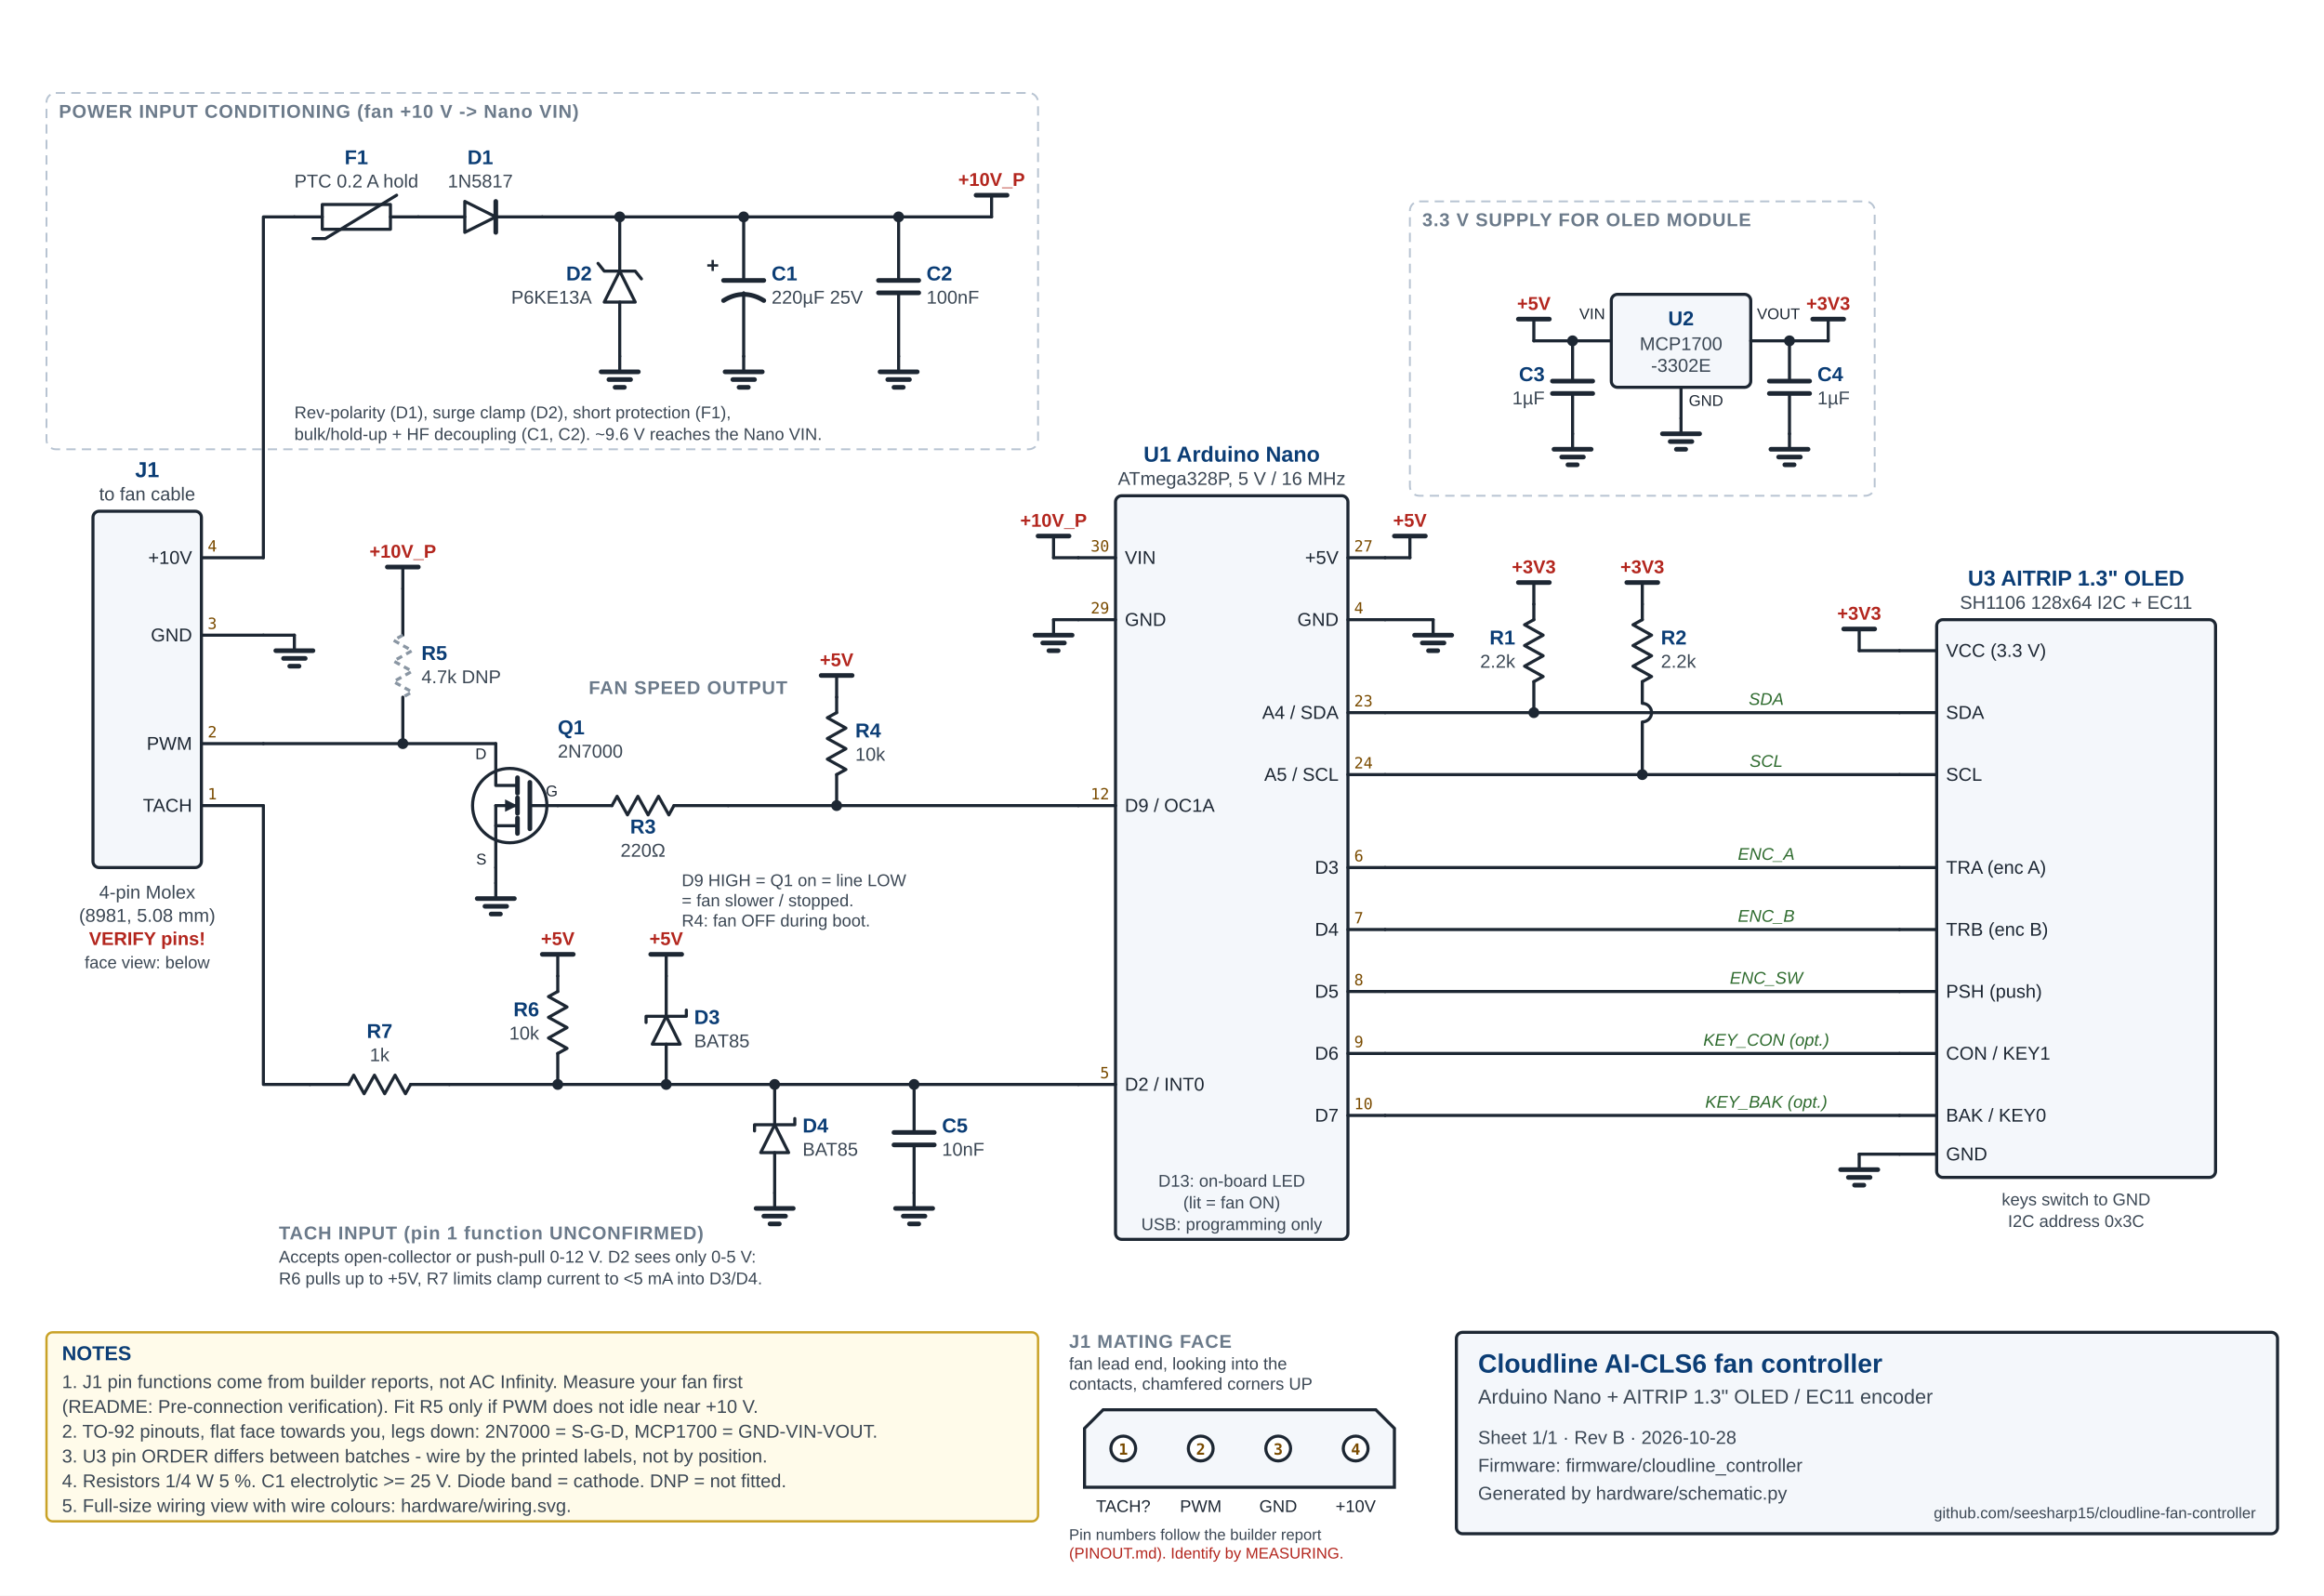
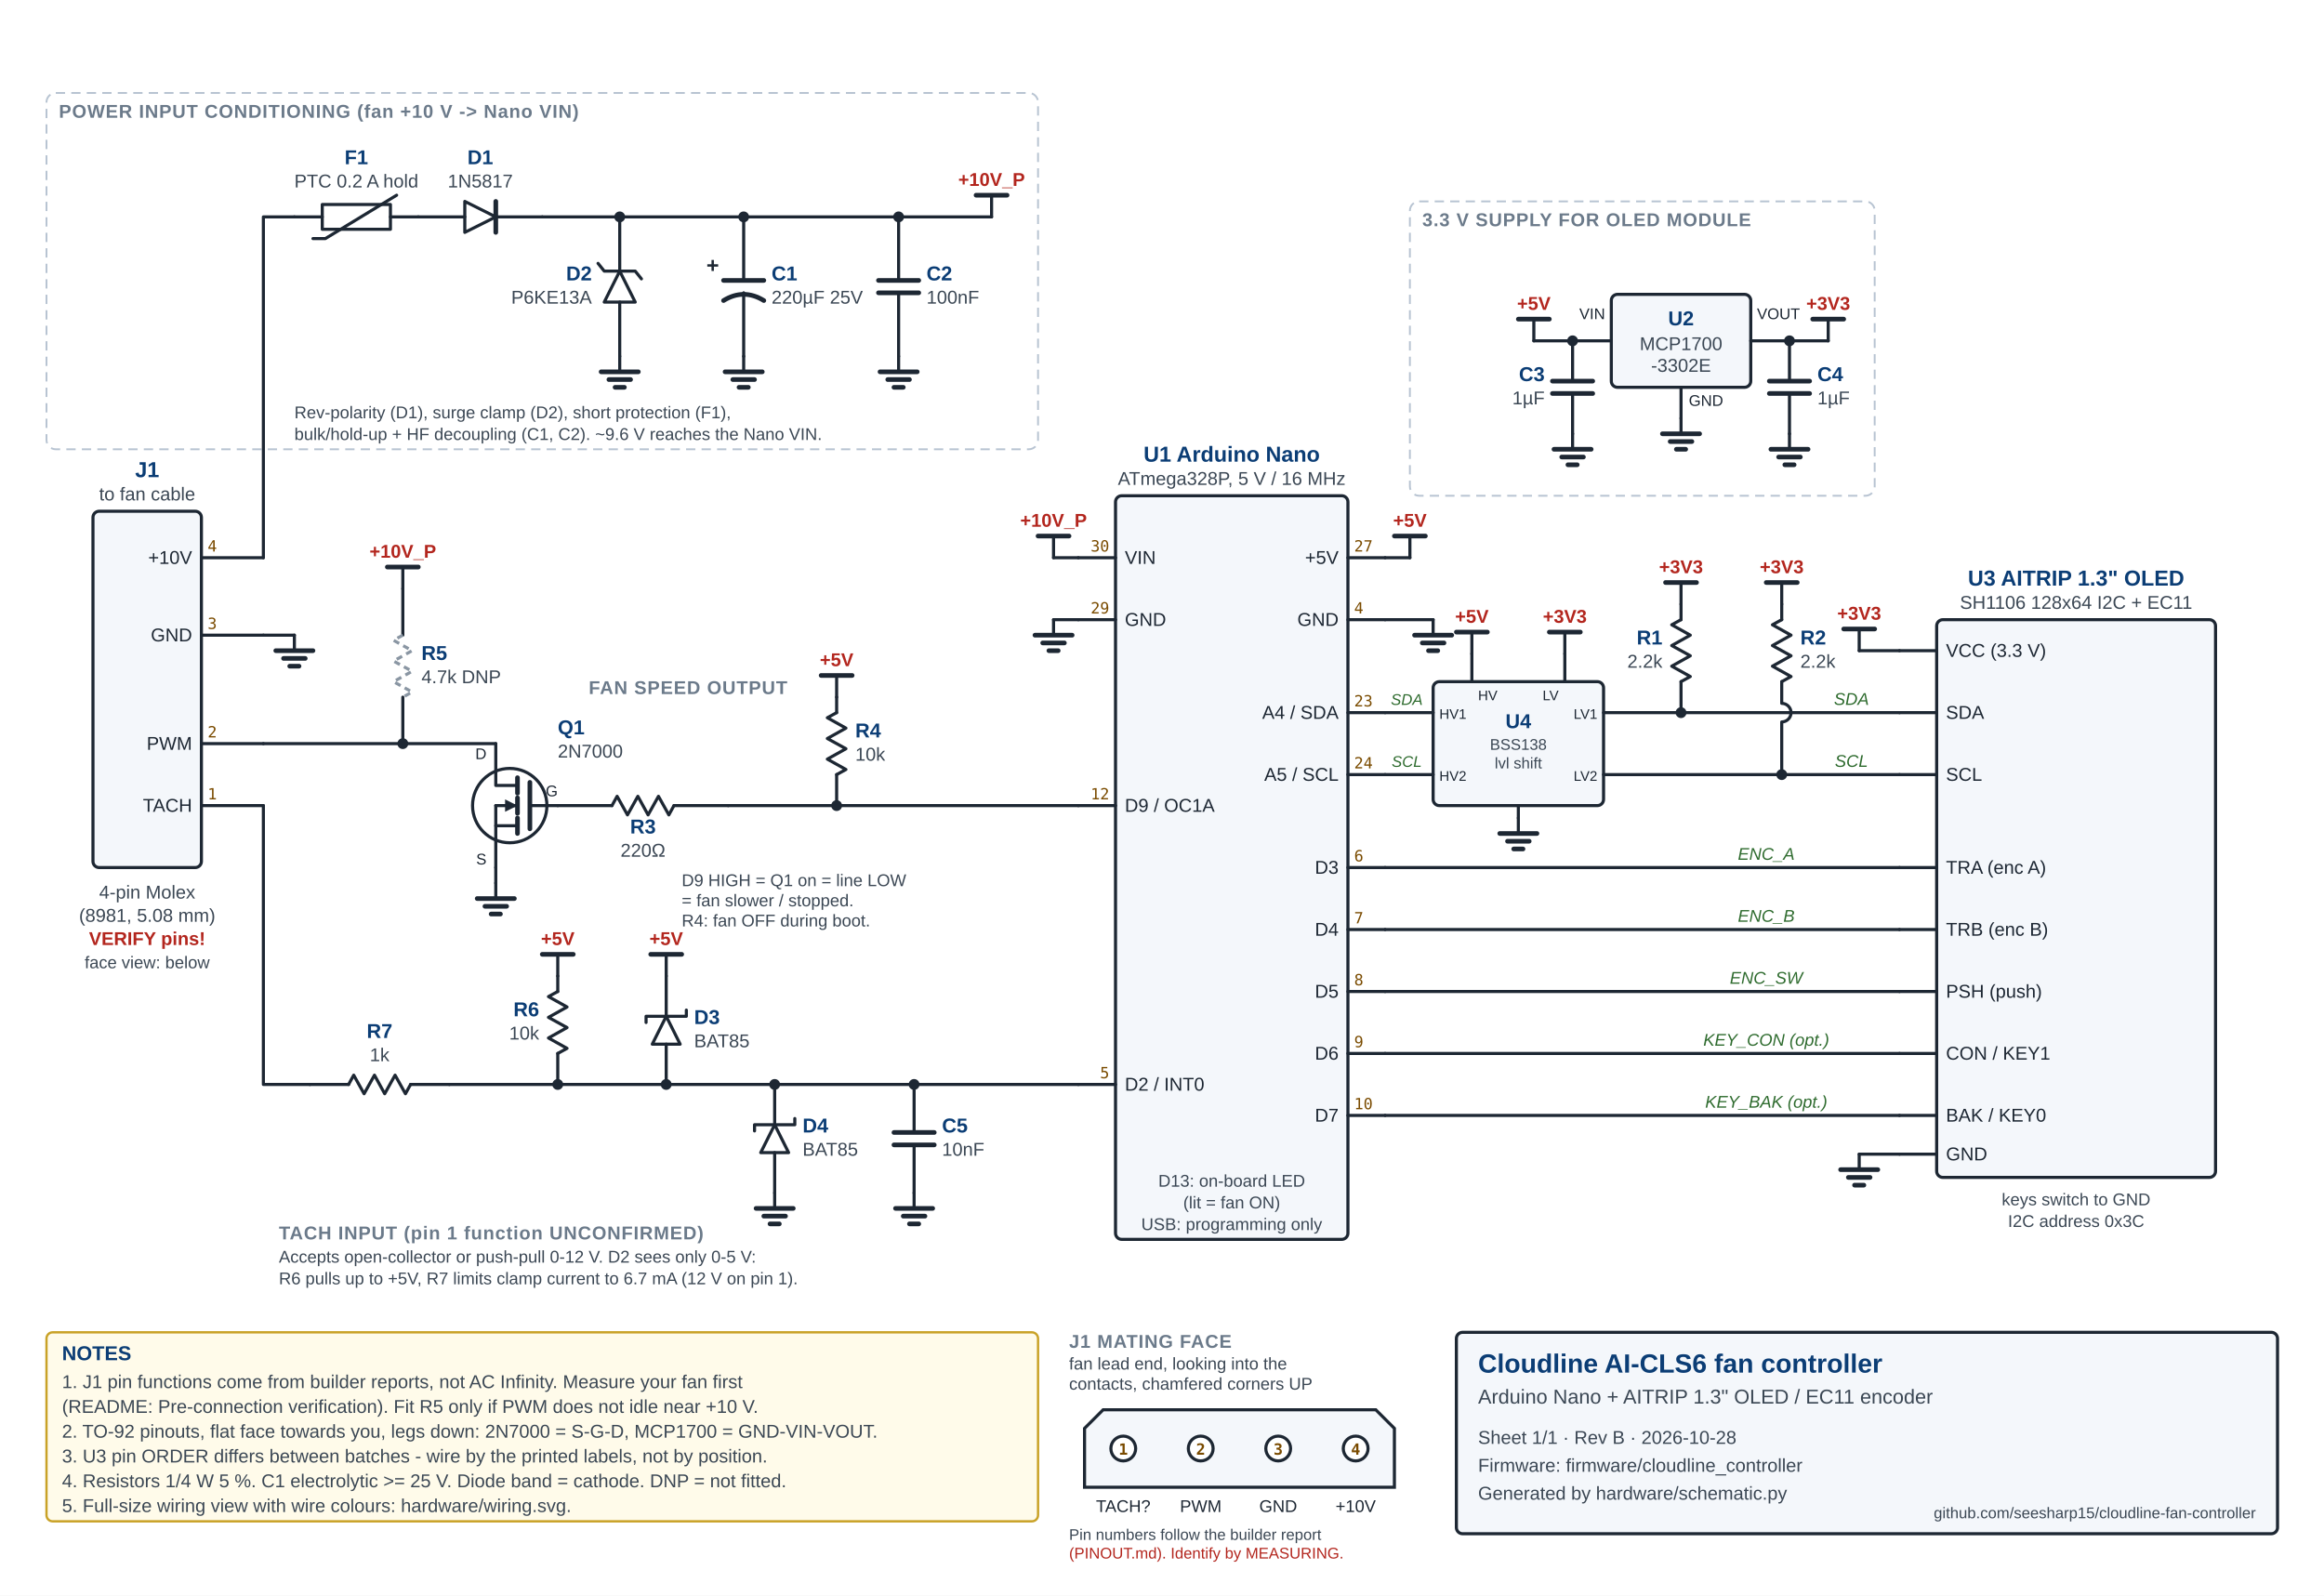
<svg xmlns="http://www.w3.org/2000/svg" width="1500" height="1030" viewBox="0 0 1500 1030">
  <style>
  .bg { fill: #ffffff; }
  .w { stroke: #1d2733; stroke-width: 2; stroke-linecap: round; stroke-linejoin: round; }
  .p { stroke: #1d2733; stroke-width: 3; stroke-linecap: round; }
  .dnp { stroke: #8a96a3; stroke-width: 2; stroke-dasharray: 4 3; }
  .fill { fill: #1d2733; }
  .dot { fill: #1d2733; }
  .blk { fill: #f4f7fb; stroke: #1d2733; stroke-width: 2; }
  .note { fill: #fffbea; stroke: #c9a227; stroke-width: 1.5; }
  .sec { fill: none; stroke: #b8c4d2; stroke-width: 1.2; stroke-dasharray: 6 4; }
  text { font-family: "Helvetica Neue", Arial, sans-serif; }
  .t, .pin { fill: #1d2733; }
  .ref { fill: #0b3d75; }
  .val { fill: #3b4754; }
  .num { fill: #7a4b00; font-family: Menlo, Consolas, monospace; }
  .rail { fill: #b3261e; }
  .net { fill: #2e6b2e; font-style: italic; }
  .warn { fill: #b3261e; }
  .sec-t { fill: #6b7a8a; letter-spacing: 0.5px; }
</style>
  <rect class="bg" width="1500" height="1030" />
  <rect x="30" y="60" width="640" height="230" rx="6" class="sec" />
  <text x="38" y="76" font-size="12" text-anchor="start" font-weight="bold" class="sec-t">POWER INPUT CONDITIONING  (fan +10 V -&gt; Nano VIN)</text>
  <rect x="910" y="130" width="300" height="190" rx="6" class="sec" />
  <text x="918" y="146" font-size="12" text-anchor="start" font-weight="bold" class="sec-t">3.3 V SUPPLY FOR OLED MODULE</text>
  <rect x="60" y="330" width="70" height="230" rx="4" class="blk" />
  <text x="95" y="308" font-size="14" text-anchor="middle" font-weight="bold" class="ref">J1</text>
  <text x="95" y="323" font-size="12" text-anchor="middle" font-weight="normal" class="val">to fan cable</text>
  <text x="95" y="580" font-size="12" text-anchor="middle" font-weight="normal" class="val">4-pin Molex</text>
  <text x="95" y="595" font-size="12" text-anchor="middle" font-weight="normal" class="val">(8981, 5.08 mm)</text>
  <text x="95" y="610" font-size="12" text-anchor="middle" font-weight="bold" class="warn">VERIFY pins!</text>
  <text x="95" y="625" font-size="11" text-anchor="middle" font-weight="normal" class="val">face view: below</text>
  <line x1="130" y1="360" x2="170" y2="360" class="w" />
  <text x="124" y="364" font-size="12" text-anchor="end" font-weight="normal" class="pin">+10V</text>
  <text x="134" y="356" font-size="10" text-anchor="start" font-weight="normal" class="num">4</text>
  <line x1="130" y1="410" x2="170" y2="410" class="w" />
  <text x="124" y="414" font-size="12" text-anchor="end" font-weight="normal" class="pin">GND</text>
  <text x="134" y="406" font-size="10" text-anchor="start" font-weight="normal" class="num">3</text>
  <line x1="130" y1="480" x2="170" y2="480" class="w" />
  <text x="124" y="484" font-size="12" text-anchor="end" font-weight="normal" class="pin">PWM</text>
  <text x="134" y="476" font-size="10" text-anchor="start" font-weight="normal" class="num">2</text>
  <line x1="130" y1="520" x2="170" y2="520" class="w" />
  <text x="124" y="524" font-size="12" text-anchor="end" font-weight="normal" class="pin">TACH</text>
  <text x="134" y="516" font-size="10" text-anchor="start" font-weight="normal" class="num">1</text>
  <polyline points="170,360 170,360 170,140 190,140" class="w" fill="none" />
  <line x1="190" y1="140" x2="208.0" y2="140" class="w" />
  <line x1="252.0" y1="140" x2="270" y2="140" class="w" />
  <rect x="208.0" y="132" width="44" height="16" class="w" fill="none" />
  <polyline points="202.0,154 210.0,154 256.0,126" class="w" fill="none" />
  <text x="230.0" y="106" font-size="13" text-anchor="middle" font-weight="bold" class="ref">F1</text>
  <text x="230.0" y="121" font-size="12" text-anchor="middle" font-weight="normal" class="val">PTC 0.2 A hold</text>
  <line x1="270" y1="140" x2="300.0" y2="140" class="w" />
  <line x1="320.0" y1="140" x2="350" y2="140" class="w" />
  <polygon points="300.0,130 300.0,150 320.0,140" class="w" fill="none" />
  <line x1="320.0" y1="130" x2="320.0" y2="150" class="p" />
  <text x="310.0" y="106" font-size="13" text-anchor="middle" font-weight="bold" class="ref">D1</text>
  <text x="310.0" y="121" font-size="12" text-anchor="middle" font-weight="normal" class="val">1N5817</text>
  <polyline points="350,140 640,140" class="w" fill="none" />
  <circle cx="400" cy="140" r="3.5" class="dot" />
  <circle cx="480" cy="140" r="3.5" class="dot" />
  <circle cx="580" cy="140" r="3.5" class="dot" />
  <line x1="400" y1="140" x2="400" y2="175.0" class="w" />
  <line x1="400" y1="195.0" x2="400" y2="230" class="w" />
  <polygon points="390,195.0 410,195.0 400,175.0" class="w" fill="none" />
  <polyline points="386,170.0 390,175.0 410,175.0 414,180.0" class="w" fill="none" />
  <text x="382" y="181.0" font-size="13" text-anchor="end" font-weight="bold" class="ref">D2</text>
  <text x="382" y="196.0" font-size="12" text-anchor="end" font-weight="normal" class="val">P6KE13A</text>
  <line x1="400" y1="230" x2="400" y2="240" class="w" />
  <line x1="388" y1="240" x2="412" y2="240" class="p" />
  <line x1="393" y1="245" x2="407" y2="245" class="p" />
  <line x1="397" y1="250" x2="403" y2="250" class="p" />
  <line x1="480" y1="140" x2="480" y2="181.0" class="w" />
  <line x1="480" y1="189.0" x2="480" y2="230" class="w" />
  <line x1="467" y1="181.0" x2="493" y2="181.0" class="p" />
  <path d="M467,194.0 Q480,186.0 493,194.0" class="p" fill="none" />
  <text x="460" y="176.0" font-size="14" text-anchor="middle" font-weight="bold" class="t">+</text>
  <text x="498" y="181.0" font-size="13" text-anchor="start" font-weight="bold" class="ref">C1</text>
  <text x="498" y="196.0" font-size="12" text-anchor="start" font-weight="normal" class="val">220µF 25V</text>
  <line x1="480" y1="230" x2="480" y2="240" class="w" />
  <line x1="468" y1="240" x2="492" y2="240" class="p" />
  <line x1="473" y1="245" x2="487" y2="245" class="p" />
  <line x1="477" y1="250" x2="483" y2="250" class="p" />
  <line x1="580" y1="140" x2="580" y2="181.0" class="w" />
  <line x1="580" y1="189.0" x2="580" y2="230" class="w" />
  <line x1="567" y1="181.0" x2="593" y2="181.0" class="p" />
  <line x1="567" y1="189.0" x2="593" y2="189.0" class="p" />
  <text x="598" y="181.0" font-size="13" text-anchor="start" font-weight="bold" class="ref">C2</text>
  <text x="598" y="196.0" font-size="12" text-anchor="start" font-weight="normal" class="val">100nF</text>
  <line x1="580" y1="230" x2="580" y2="240" class="w" />
  <line x1="568" y1="240" x2="592" y2="240" class="p" />
  <line x1="573" y1="245" x2="587" y2="245" class="p" />
  <line x1="577" y1="250" x2="583" y2="250" class="p" />
  <line x1="640" y1="140" x2="640" y2="126" class="w" />
  <line x1="630" y1="126" x2="650" y2="126" class="p" />
  <text x="640" y="120" font-size="12" text-anchor="middle" font-weight="bold" class="rail">+10V_P</text>
  <text x="190" y="270" font-size="11" text-anchor="start" font-weight="normal" class="val">Rev-polarity (D1), surge clamp (D2), short protection (F1),</text>
  <text x="190" y="284" font-size="11" text-anchor="start" font-weight="normal" class="val">bulk/hold-up + HF decoupling (C1, C2). ~9.6 V reaches the Nano VIN.</text>
  <polyline points="170,410 190,410" class="w" fill="none" />
  <line x1="190" y1="410" x2="190" y2="420" class="w" />
  <line x1="178" y1="420" x2="202" y2="420" class="p" />
  <line x1="183" y1="425" x2="197" y2="425" class="p" />
  <line x1="187" y1="430" x2="193" y2="430" class="p" />
  <rect x="720" y="320" width="150" height="480" rx="4" class="blk" />
  <text x="795.0" y="298" font-size="14" text-anchor="middle" font-weight="bold" class="ref">U1  Arduino Nano</text>
  <text x="795.0" y="313" font-size="12" text-anchor="middle" font-weight="normal" class="val">ATmega328P, 5 V / 16 MHz</text>
  <line x1="696" y1="360" x2="720" y2="360" class="w" />
  <text x="726" y="364" font-size="12" text-anchor="start" font-weight="normal" class="pin">VIN</text>
  <text x="716" y="356" font-size="10" text-anchor="end" font-weight="normal" class="num">30</text>
  <line x1="696" y1="400" x2="720" y2="400" class="w" />
  <text x="726" y="404" font-size="12" text-anchor="start" font-weight="normal" class="pin">GND</text>
  <text x="716" y="396" font-size="10" text-anchor="end" font-weight="normal" class="num">29</text>
  <line x1="696" y1="520" x2="720" y2="520" class="w" />
  <text x="726" y="524" font-size="12" text-anchor="start" font-weight="normal" class="pin">D9 / OC1A</text>
  <text x="716" y="516" font-size="10" text-anchor="end" font-weight="normal" class="num">12</text>
  <line x1="696" y1="700" x2="720" y2="700" class="w" />
  <text x="726" y="704" font-size="12" text-anchor="start" font-weight="normal" class="pin">D2 / INT0</text>
  <text x="716" y="696" font-size="10" text-anchor="end" font-weight="normal" class="num">5</text>
  <line x1="870" y1="360" x2="894" y2="360" class="w" />
  <text x="864" y="364" font-size="12" text-anchor="end" font-weight="normal" class="pin">+5V</text>
  <text x="874" y="356" font-size="10" text-anchor="start" font-weight="normal" class="num">27</text>
  <line x1="870" y1="400" x2="894" y2="400" class="w" />
  <text x="864" y="404" font-size="12" text-anchor="end" font-weight="normal" class="pin">GND</text>
  <text x="874" y="396" font-size="10" text-anchor="start" font-weight="normal" class="num">4</text>
  <line x1="870" y1="460" x2="894" y2="460" class="w" />
  <text x="864" y="464" font-size="12" text-anchor="end" font-weight="normal" class="pin">A4 / SDA</text>
  <text x="874" y="456" font-size="10" text-anchor="start" font-weight="normal" class="num">23</text>
  <line x1="870" y1="500" x2="894" y2="500" class="w" />
  <text x="864" y="504" font-size="12" text-anchor="end" font-weight="normal" class="pin">A5 / SCL</text>
  <text x="874" y="496" font-size="10" text-anchor="start" font-weight="normal" class="num">24</text>
  <line x1="870" y1="560" x2="894" y2="560" class="w" />
  <text x="864" y="564" font-size="12" text-anchor="end" font-weight="normal" class="pin">D3</text>
  <text x="874" y="556" font-size="10" text-anchor="start" font-weight="normal" class="num">6</text>
  <line x1="870" y1="600" x2="894" y2="600" class="w" />
  <text x="864" y="604" font-size="12" text-anchor="end" font-weight="normal" class="pin">D4</text>
  <text x="874" y="596" font-size="10" text-anchor="start" font-weight="normal" class="num">7</text>
  <line x1="870" y1="640" x2="894" y2="640" class="w" />
  <text x="864" y="644" font-size="12" text-anchor="end" font-weight="normal" class="pin">D5</text>
  <text x="874" y="636" font-size="10" text-anchor="start" font-weight="normal" class="num">8</text>
  <line x1="870" y1="680" x2="894" y2="680" class="w" />
  <text x="864" y="684" font-size="12" text-anchor="end" font-weight="normal" class="pin">D6</text>
  <text x="874" y="676" font-size="10" text-anchor="start" font-weight="normal" class="num">9</text>
  <line x1="870" y1="720" x2="894" y2="720" class="w" />
  <text x="864" y="724" font-size="12" text-anchor="end" font-weight="normal" class="pin">D7</text>
  <text x="874" y="716" font-size="10" text-anchor="start" font-weight="normal" class="num">10</text>
  <text x="795.0" y="766" font-size="11" text-anchor="middle" font-weight="normal" class="val">D13: on-board LED</text>
  <text x="795.0" y="780" font-size="11" text-anchor="middle" font-weight="normal" class="val">(lit = fan ON)</text>
  <text x="795.0" y="794" font-size="11" text-anchor="middle" font-weight="normal" class="val">USB: programming only</text>
  <polyline points="696,360 680,360" class="w" fill="none" />
  <line x1="680" y1="360" x2="680" y2="346" class="w" />
  <line x1="670" y1="346" x2="690" y2="346" class="p" />
  <text x="680" y="340" font-size="12" text-anchor="middle" font-weight="bold" class="rail">+10V_P</text>
  <polyline points="696,400 680,400" class="w" fill="none" />
  <line x1="680" y1="400" x2="680" y2="410" class="w" />
  <line x1="668" y1="410" x2="692" y2="410" class="p" />
  <line x1="673" y1="415" x2="687" y2="415" class="p" />
  <line x1="677" y1="420" x2="683" y2="420" class="p" />
  <polyline points="894,360 910,360" class="w" fill="none" />
  <line x1="910" y1="360" x2="910" y2="346" class="w" />
  <line x1="900" y1="346" x2="920" y2="346" class="p" />
  <text x="910" y="340" font-size="12" text-anchor="middle" font-weight="bold" class="rail">+5V</text>
  <polyline points="894,400 925,400" class="w" fill="none" />
  <line x1="925" y1="400" x2="925" y2="410" class="w" />
  <line x1="913" y1="410" x2="937" y2="410" class="p" />
  <line x1="918" y1="415" x2="932" y2="415" class="p" />
  <line x1="922" y1="420" x2="928" y2="420" class="p" />
  <circle cx="329" cy="520" r="24" class="w" fill="none" />
  <line x1="360" y1="520" x2="342" y2="520" class="w" />
  <line x1="342" y1="505" x2="342" y2="535" class="p" />
  <line x1="334" y1="502" x2="334" y2="512" class="p" />
  <line x1="334" y1="515" x2="334" y2="525" class="p" />
  <line x1="334" y1="528" x2="334" y2="538" class="p" />
  <polyline points="334,507 320,507 320,480" class="w" fill="none" />
  <polyline points="334,533 320,533 320,560" class="w" fill="none" />
  <polyline points="320,520 334,520" class="w" fill="none" />
  <line x1="320" y1="520" x2="320" y2="533" class="w" />
  <polygon points="334,520 326,516 326,524" class="fill" />
  <text x="360" y="474" font-size="13" text-anchor="start" font-weight="bold" class="ref">Q1</text>
  <text x="360" y="489" font-size="12" text-anchor="start" font-weight="normal" class="val">2N7000</text>
  <text x="314" y="490" font-size="10" text-anchor="end" font-weight="normal" class="pin">D</text>
  <text x="314" y="558" font-size="10" text-anchor="end" font-weight="normal" class="pin">S</text>
  <text x="360" y="514" font-size="10" text-anchor="end" font-weight="normal" class="pin">G</text>
  <polyline points="170,480 320,480" class="w" fill="none" />
  <circle cx="260" cy="480" r="3.5" class="dot" />
  <line x1="260" y1="380" x2="260" y2="410.0" class="w" />
  <line x1="260" y1="450.0" x2="260" y2="480" class="w" />
  <polyline points="260,410.0 254,413.3 266,420.0 254,426.7 266,433.3 254,440.0 266,446.7 260,450.0" class="dnp" fill="none" />
  <text x="272" y="426.0" font-size="13" text-anchor="start" font-weight="bold" class="ref">R5</text>
  <text x="272" y="441.0" font-size="12" text-anchor="start" font-weight="normal" class="val">4.7k  DNP</text>
  <line x1="260" y1="380" x2="260" y2="366" class="w" />
  <line x1="250" y1="366" x2="270" y2="366" class="p" />
  <text x="260" y="360" font-size="12" text-anchor="middle" font-weight="bold" class="rail">+10V_P</text>
  <polyline points="320,560 320,570" class="w" fill="none" />
  <line x1="320" y1="570" x2="320" y2="580" class="w" />
  <line x1="308" y1="580" x2="332" y2="580" class="p" />
  <line x1="313" y1="585" x2="327" y2="585" class="p" />
  <line x1="317" y1="590" x2="323" y2="590" class="p" />
  <line x1="360" y1="520" x2="395.0" y2="520" class="w" />
  <line x1="435.0" y1="520" x2="470" y2="520" class="w" />
  <polyline points="395.0,520 398.3,514 405.0,526 411.7,514 418.3,526 425.0,514 431.7,526 435.0,520" class="w" fill="none" />
  <text x="415.0" y="538" font-size="13" text-anchor="middle" font-weight="bold" class="ref">R3</text>
  <text x="415.0" y="553" font-size="12" text-anchor="middle" font-weight="normal" class="val">220Ω</text>
  <polyline points="470,520 696,520" class="w" fill="none" />
  <circle cx="540" cy="520" r="3.5" class="dot" />
  <line x1="540" y1="450" x2="540" y2="460" class="w" />
  <line x1="540" y1="500" x2="540" y2="520" class="w" />
  <polyline points="540,460.0 534,463.3 546,470.0 534,476.7 546,483.3 534,490.0 546,496.7 540,500.0" class="w" fill="none" />
  <text x="552" y="476" font-size="13" text-anchor="start" font-weight="bold" class="ref">R4</text>
  <text x="552" y="491" font-size="12" text-anchor="start" font-weight="normal" class="val">10k</text>
  <line x1="540" y1="450" x2="540" y2="436" class="w" />
  <line x1="530" y1="436" x2="550" y2="436" class="p" />
  <text x="540" y="430" font-size="12" text-anchor="middle" font-weight="bold" class="rail">+5V</text>
  <text x="380" y="448" font-size="12" text-anchor="start" font-weight="bold" class="sec-t">FAN SPEED OUTPUT</text>
  <text x="440" y="572" font-size="11" text-anchor="start" font-weight="normal" class="val">D9 HIGH = Q1 on = line LOW</text>
  <text x="440" y="585" font-size="11" text-anchor="start" font-weight="normal" class="val">= fan slower / stopped.</text>
  <text x="440" y="598" font-size="11" text-anchor="start" font-weight="normal" class="val">R4: fan OFF during boot.</text>
  <polyline points="170,520 170,520 170,700 200,700" class="w" fill="none" />
  <line x1="200" y1="700" x2="225.0" y2="700" class="w" />
  <line x1="265.0" y1="700" x2="290" y2="700" class="w" />
  <polyline points="225.0,700 228.3,694 235.0,706 241.7,694 248.3,706 255.0,694 261.7,706 265.0,700" class="w" fill="none" />
  <text x="245.0" y="670" font-size="13" text-anchor="middle" font-weight="bold" class="ref">R7</text>
  <text x="245.0" y="685" font-size="12" text-anchor="middle" font-weight="normal" class="val">1k</text>
  <polyline points="290,700 696,700" class="w" fill="none" />
  <circle cx="360" cy="700" r="3.5" class="dot" />
  <line x1="360" y1="630" x2="360" y2="640" class="w" />
  <line x1="360" y1="680" x2="360" y2="700" class="w" />
  <polyline points="360,640.0 354,643.3 366,650.0 354,656.7 366,663.3 354,670.0 366,676.7 360,680.0" class="w" fill="none" />
  <text x="348" y="656" font-size="13" text-anchor="end" font-weight="bold" class="ref">R6</text>
  <text x="348" y="671" font-size="12" text-anchor="end" font-weight="normal" class="val">10k</text>
  <line x1="360" y1="630" x2="360" y2="616" class="w" />
  <line x1="350" y1="616" x2="370" y2="616" class="p" />
  <text x="360" y="610" font-size="12" text-anchor="middle" font-weight="bold" class="rail">+5V</text>
  <circle cx="430" cy="700" r="3.5" class="dot" />
  <line x1="430" y1="630" x2="430" y2="656.0" class="w" />
  <line x1="430" y1="674.0" x2="430" y2="700" class="w" />
  <polygon points="421,674.0 439,674.0 430,656.0" class="w" fill="none" />
  <polyline points="417,660.0 417,656.0 443,656.0 443,652.0" class="w" fill="none" />
  <text x="448" y="661.0" font-size="13" text-anchor="start" font-weight="bold" class="ref">D3</text>
  <text x="448" y="676.0" font-size="12" text-anchor="start" font-weight="normal" class="val">BAT85</text>
  <line x1="430" y1="630" x2="430" y2="616" class="w" />
  <line x1="420" y1="616" x2="440" y2="616" class="p" />
  <text x="430" y="610" font-size="12" text-anchor="middle" font-weight="bold" class="rail">+5V</text>
  <circle cx="500" cy="700" r="3.5" class="dot" />
  <line x1="500" y1="700" x2="500" y2="726.0" class="w" />
  <line x1="500" y1="744.0" x2="500" y2="770" class="w" />
  <polygon points="491,744.0 509,744.0 500,726.0" class="w" fill="none" />
  <polyline points="487,730.0 487,726.0 513,726.0 513,722.0" class="w" fill="none" />
  <text x="518" y="731.0" font-size="13" text-anchor="start" font-weight="bold" class="ref">D4</text>
  <text x="518" y="746.0" font-size="12" text-anchor="start" font-weight="normal" class="val">BAT85</text>
  <line x1="500" y1="770" x2="500" y2="780" class="w" />
  <line x1="488" y1="780" x2="512" y2="780" class="p" />
  <line x1="493" y1="785" x2="507" y2="785" class="p" />
  <line x1="497" y1="790" x2="503" y2="790" class="p" />
  <circle cx="590" cy="700" r="3.5" class="dot" />
  <line x1="590" y1="700" x2="590" y2="731.0" class="w" />
  <line x1="590" y1="739.0" x2="590" y2="770" class="w" />
  <line x1="577" y1="731.0" x2="603" y2="731.0" class="p" />
  <line x1="577" y1="739.0" x2="603" y2="739.0" class="p" />
  <text x="608" y="731.0" font-size="13" text-anchor="start" font-weight="bold" class="ref">C5</text>
  <text x="608" y="746.0" font-size="12" text-anchor="start" font-weight="normal" class="val">10nF</text>
  <line x1="590" y1="770" x2="590" y2="780" class="w" />
  <line x1="578" y1="780" x2="602" y2="780" class="p" />
  <line x1="583" y1="785" x2="597" y2="785" class="p" />
  <line x1="587" y1="790" x2="593" y2="790" class="p" />
  <text x="180" y="800" font-size="12" text-anchor="start" font-weight="bold" class="sec-t">TACH INPUT  (pin 1 function UNCONFIRMED)</text>
  <text x="180" y="815" font-size="11" text-anchor="start" font-weight="normal" class="val">Accepts open-collector or push-pull 0-12 V. D2 sees only 0-5 V:</text>
-   <text x="180" y="829" font-size="11" text-anchor="start" font-weight="normal" class="val">R6 pulls up to +5V, R7 limits clamp current to &lt;5 mA into D3/D4.</text>
+   <text x="180" y="829" font-size="11" text-anchor="start" font-weight="normal" class="val">R6 pulls up to +5V, R7 limits clamp current to 6.7 mA (12 V on pin 1).</text>
  <rect x="1040" y="190" width="90" height="60" rx="4" class="blk" />
  <text x="1085" y="210" font-size="13" text-anchor="middle" font-weight="bold" class="ref">U2</text>
  <text x="1085" y="226" font-size="12" text-anchor="middle" font-weight="normal" class="val">MCP1700</text>
  <text x="1085" y="240" font-size="12" text-anchor="middle" font-weight="normal" class="val">-3302E</text>
  <text x="1036" y="206" font-size="10" text-anchor="end" font-weight="normal" class="pin">VIN</text>
  <text x="1134" y="206" font-size="10" text-anchor="start" font-weight="normal" class="pin">VOUT</text>
  <line x1="1040" y1="220" x2="990" y2="220" class="w" />
  <line x1="1130" y1="220" x2="1180" y2="220" class="w" />
  <line x1="1085" y1="250" x2="1085" y2="270" class="w" />
  <text x="1090" y="262" font-size="10" text-anchor="start" font-weight="normal" class="pin">GND</text>
  <line x1="1085" y1="270" x2="1085" y2="280" class="w" />
  <line x1="1073" y1="280" x2="1097" y2="280" class="p" />
  <line x1="1078" y1="285" x2="1092" y2="285" class="p" />
  <line x1="1082" y1="290" x2="1088" y2="290" class="p" />
  <line x1="990" y1="220" x2="990" y2="206" class="w" />
  <line x1="980" y1="206" x2="1000" y2="206" class="p" />
  <text x="990" y="200" font-size="12" text-anchor="middle" font-weight="bold" class="rail">+5V</text>
  <circle cx="1015" cy="220" r="3.5" class="dot" />
  <line x1="1015" y1="220" x2="1015" y2="246.0" class="w" />
  <line x1="1015" y1="254.0" x2="1015" y2="280" class="w" />
  <line x1="1002" y1="246.0" x2="1028" y2="246.0" class="p" />
  <line x1="1002" y1="254.0" x2="1028" y2="254.0" class="p" />
  <text x="997" y="246.0" font-size="13" text-anchor="end" font-weight="bold" class="ref">C3</text>
  <text x="997" y="261.0" font-size="12" text-anchor="end" font-weight="normal" class="val">1µF</text>
  <line x1="1015" y1="280" x2="1015" y2="290" class="w" />
  <line x1="1003" y1="290" x2="1027" y2="290" class="p" />
  <line x1="1008" y1="295" x2="1022" y2="295" class="p" />
  <line x1="1012" y1="300" x2="1018" y2="300" class="p" />
  <circle cx="1155" cy="220" r="3.5" class="dot" />
  <line x1="1155" y1="220" x2="1155" y2="246.0" class="w" />
  <line x1="1155" y1="254.0" x2="1155" y2="280" class="w" />
  <line x1="1142" y1="246.0" x2="1168" y2="246.0" class="p" />
  <line x1="1142" y1="254.0" x2="1168" y2="254.0" class="p" />
  <text x="1173" y="246.0" font-size="13" text-anchor="start" font-weight="bold" class="ref">C4</text>
  <text x="1173" y="261.0" font-size="12" text-anchor="start" font-weight="normal" class="val">1µF</text>
  <line x1="1155" y1="280" x2="1155" y2="290" class="w" />
  <line x1="1143" y1="290" x2="1167" y2="290" class="p" />
  <line x1="1148" y1="295" x2="1162" y2="295" class="p" />
  <line x1="1152" y1="300" x2="1158" y2="300" class="p" />
  <line x1="1180" y1="220" x2="1180" y2="206" class="w" />
  <line x1="1170" y1="206" x2="1190" y2="206" class="p" />
  <text x="1180" y="200" font-size="12" text-anchor="middle" font-weight="bold" class="rail">+3V3</text>
  <rect x="1250" y="400" width="180" height="360" rx="4" class="blk" />
  <text x="1340.0" y="378" font-size="14" text-anchor="middle" font-weight="bold" class="ref">U3  AITRIP 1.3" OLED</text>
  <text x="1340.0" y="393" font-size="12" text-anchor="middle" font-weight="normal" class="val">SH1106 128x64 I2C + EC11</text>
  <line x1="1226" y1="420" x2="1250" y2="420" class="w" />
  <text x="1256" y="424" font-size="12" text-anchor="start" font-weight="normal" class="pin">VCC (3.3 V)</text>
  <line x1="1226" y1="460" x2="1250" y2="460" class="w" />
  <text x="1256" y="464" font-size="12" text-anchor="start" font-weight="normal" class="pin">SDA</text>
  <line x1="1226" y1="500" x2="1250" y2="500" class="w" />
  <text x="1256" y="504" font-size="12" text-anchor="start" font-weight="normal" class="pin">SCL</text>
  <line x1="1226" y1="560" x2="1250" y2="560" class="w" />
  <text x="1256" y="564" font-size="12" text-anchor="start" font-weight="normal" class="pin">TRA (enc A)</text>
  <line x1="1226" y1="600" x2="1250" y2="600" class="w" />
  <text x="1256" y="604" font-size="12" text-anchor="start" font-weight="normal" class="pin">TRB (enc B)</text>
  <line x1="1226" y1="640" x2="1250" y2="640" class="w" />
  <text x="1256" y="644" font-size="12" text-anchor="start" font-weight="normal" class="pin">PSH (push)</text>
  <line x1="1226" y1="680" x2="1250" y2="680" class="w" />
  <text x="1256" y="684" font-size="12" text-anchor="start" font-weight="normal" class="pin">CON / KEY1</text>
  <line x1="1226" y1="720" x2="1250" y2="720" class="w" />
  <text x="1256" y="724" font-size="12" text-anchor="start" font-weight="normal" class="pin">BAK / KEY0</text>
  <line x1="1226" y1="745" x2="1250" y2="745" class="w" />
  <text x="1256" y="749" font-size="12" text-anchor="start" font-weight="normal" class="pin">GND</text>
  <text x="1340.0" y="778" font-size="11" text-anchor="middle" font-weight="normal" class="val">keys switch to GND</text>
  <text x="1340.0" y="792" font-size="11" text-anchor="middle" font-weight="normal" class="val">I2C address 0x3C</text>
  <polyline points="1226,420 1200,420" class="w" fill="none" />
  <line x1="1200" y1="420" x2="1200" y2="406" class="w" />
  <line x1="1190" y1="406" x2="1210" y2="406" class="p" />
  <text x="1200" y="400" font-size="12" text-anchor="middle" font-weight="bold" class="rail">+3V3</text>
  <polyline points="1226,745 1200,745" class="w" fill="none" />
  <line x1="1200" y1="745" x2="1200" y2="755" class="w" />
  <line x1="1188" y1="755" x2="1212" y2="755" class="p" />
  <line x1="1193" y1="760" x2="1207" y2="760" class="p" />
  <line x1="1197" y1="765" x2="1203" y2="765" class="p" />
-   <polyline points="894,460 1226,460" class="w" fill="none" />
-   <polyline points="894,500 1226,500" class="w" fill="none" />
+   <rect x="925" y="440" width="110" height="80" rx="4" class="blk" />
+   <text x="980.0" y="470" font-size="13" text-anchor="middle" font-weight="bold" class="ref">U4</text>
+   <text x="980.0" y="484" font-size="10" text-anchor="middle" font-weight="normal" class="val">BSS138</text>
+   <text x="980.0" y="496" font-size="10" text-anchor="middle" font-weight="normal" class="val">lvl shift</text>
+   <text x="929" y="464" font-size="9" text-anchor="start" font-weight="normal" class="pin">HV1</text>
+   <text x="929" y="504" font-size="9" text-anchor="start" font-weight="normal" class="pin">HV2</text>
+   <text x="1031" y="464" font-size="9" text-anchor="end" font-weight="normal" class="pin">LV1</text>
+   <text x="1031" y="504" font-size="9" text-anchor="end" font-weight="normal" class="pin">LV2</text>
+   <line x1="950" y1="440" x2="950" y2="422" class="w" />
+   <text x="954" y="452" font-size="9" text-anchor="start" font-weight="normal" class="pin">HV</text>
+   <line x1="950" y1="422" x2="950" y2="408" class="w" />
+   <line x1="940" y1="408" x2="960" y2="408" class="p" />
+   <text x="950" y="402" font-size="12" text-anchor="middle" font-weight="bold" class="rail">+5V</text>
+   <line x1="1010" y1="440" x2="1010" y2="422" class="w" />
+   <text x="1006" y="452" font-size="9" text-anchor="end" font-weight="normal" class="pin">LV</text>
+   <line x1="1010" y1="422" x2="1010" y2="408" class="w" />
+   <line x1="1000" y1="408" x2="1020" y2="408" class="p" />
+   <text x="1010" y="402" font-size="12" text-anchor="middle" font-weight="bold" class="rail">+3V3</text>
+   <line x1="980" y1="520" x2="980" y2="528" class="w" />
+   <line x1="980" y1="528" x2="980" y2="538" class="w" />
+   <line x1="968" y1="538" x2="992" y2="538" class="p" />
+   <line x1="973" y1="543" x2="987" y2="543" class="p" />
+   <line x1="977" y1="548" x2="983" y2="548" class="p" />
+   <polyline points="894,460 925,460" class="w" fill="none" />
+   <polyline points="894,500 925,500" class="w" fill="none" />
+   <polyline points="1035,460 1226,460" class="w" fill="none" />
+   <polyline points="1035,500 1226,500" class="w" fill="none" />
  <polyline points="894,560 1226,560" class="w" fill="none" />
  <polyline points="894,600 1226,600" class="w" fill="none" />
  <polyline points="894,640 1226,640" class="w" fill="none" />
  <polyline points="894,680 1226,680" class="w" fill="none" />
  <polyline points="894,720 1226,720" class="w" fill="none" />
-   <text x="1140" y="455" font-size="11" text-anchor="middle" font-weight="normal" class="net">SDA</text>
-   <text x="1140" y="495" font-size="11" text-anchor="middle" font-weight="normal" class="net">SCL</text>
  <text x="1140" y="555" font-size="11" text-anchor="middle" font-weight="normal" class="net">ENC_A</text>
  <text x="1140" y="595" font-size="11" text-anchor="middle" font-weight="normal" class="net">ENC_B</text>
  <text x="1140" y="635" font-size="11" text-anchor="middle" font-weight="normal" class="net">ENC_SW</text>
  <text x="1140" y="675" font-size="11" text-anchor="middle" font-weight="normal" class="net">KEY_CON (opt.)</text>
  <text x="1140" y="715" font-size="11" text-anchor="middle" font-weight="normal" class="net">KEY_BAK (opt.)</text>
-   <circle cx="990" cy="460" r="3.5" class="dot" />
-   <line x1="990" y1="390" x2="990" y2="400" class="w" />
-   <line x1="990" y1="440" x2="990" y2="460" class="w" />
-   <polyline points="990,400.0 984,403.3 996,410.0 984,416.7 996,423.3 984,430.0 996,436.7 990,440.0" class="w" fill="none" />
-   <text x="978" y="416" font-size="13" text-anchor="end" font-weight="bold" class="ref">R1</text>
-   <text x="978" y="431" font-size="12" text-anchor="end" font-weight="normal" class="val">2.2k</text>
-   <line x1="990" y1="390" x2="990" y2="376" class="w" />
-   <line x1="980" y1="376" x2="1000" y2="376" class="p" />
-   <text x="990" y="370" font-size="12" text-anchor="middle" font-weight="bold" class="rail">+3V3</text>
-   <circle cx="1060" cy="500" r="3.5" class="dot" />
-   <line x1="1060" y1="390" x2="1060" y2="400" class="w" />
-   <path d="M1060,440 L1060,454 A6,6 0 0,1 1060,466 L1060,500" class="w" fill="none" />
-   <polyline points="1060,400.0 1054,403.3 1066,410.0 1054,416.7 1066,423.3 1054,430.0 1066,436.7 1060,440.0" class="w" fill="none" />
-   <text x="1072" y="416" font-size="13" text-anchor="start" font-weight="bold" class="ref">R2</text>
-   <text x="1072" y="431" font-size="12" text-anchor="start" font-weight="normal" class="val">2.2k</text>
-   <line x1="1060" y1="390" x2="1060" y2="376" class="w" />
-   <line x1="1050" y1="376" x2="1070" y2="376" class="p" />
-   <text x="1060" y="370" font-size="12" text-anchor="middle" font-weight="bold" class="rail">+3V3</text>
+   <text x="1195" y="455" font-size="11" text-anchor="middle" font-weight="normal" class="net">SDA</text>
+   <text x="908" y="455" font-size="10" text-anchor="middle" font-weight="normal" class="net">SDA</text>
+   <text x="1195" y="495" font-size="11" text-anchor="middle" font-weight="normal" class="net">SCL</text>
+   <text x="908" y="495" font-size="10" text-anchor="middle" font-weight="normal" class="net">SCL</text>
+   <circle cx="1085" cy="460" r="3.5" class="dot" />
+   <line x1="1085" y1="390" x2="1085" y2="400" class="w" />
+   <line x1="1085" y1="440" x2="1085" y2="460" class="w" />
+   <polyline points="1085,400.0 1079,403.3 1091,410.0 1079,416.7 1091,423.3 1079,430.0 1091,436.7 1085,440.0" class="w" fill="none" />
+   <text x="1073" y="416" font-size="13" text-anchor="end" font-weight="bold" class="ref">R1</text>
+   <text x="1073" y="431" font-size="12" text-anchor="end" font-weight="normal" class="val">2.2k</text>
+   <line x1="1085" y1="390" x2="1085" y2="376" class="w" />
+   <line x1="1075" y1="376" x2="1095" y2="376" class="p" />
+   <text x="1085" y="370" font-size="12" text-anchor="middle" font-weight="bold" class="rail">+3V3</text>
+   <circle cx="1150" cy="500" r="3.5" class="dot" />
+   <line x1="1150" y1="390" x2="1150" y2="400" class="w" />
+   <path d="M1150,440 L1150,454 A6,6 0 0,1 1150,466 L1150,500" class="w" fill="none" />
+   <polyline points="1150,400.0 1144,403.3 1156,410.0 1144,416.7 1156,423.3 1144,430.0 1156,436.7 1150,440.0" class="w" fill="none" />
+   <text x="1162" y="416" font-size="13" text-anchor="start" font-weight="bold" class="ref">R2</text>
+   <text x="1162" y="431" font-size="12" text-anchor="start" font-weight="normal" class="val">2.2k</text>
+   <line x1="1150" y1="390" x2="1150" y2="376" class="w" />
+   <line x1="1140" y1="376" x2="1160" y2="376" class="p" />
+   <text x="1150" y="370" font-size="12" text-anchor="middle" font-weight="bold" class="rail">+3V3</text>
  <rect x="30" y="860" width="640" height="122" rx="4" class="note" />
  <text x="40" y="878" font-size="13" text-anchor="start" font-weight="bold" class="ref">NOTES</text>
  <text x="40" y="896" font-size="12" text-anchor="start" font-weight="normal" class="val">1. J1 pin functions come from builder reports, not AC Infinity. Measure your fan first</text>
  <text x="40" y="912" font-size="12" text-anchor="start" font-weight="normal" class="val">   (README: Pre-connection verification). Fit R5 only if PWM does not idle near +10 V.</text>
  <text x="40" y="928" font-size="12" text-anchor="start" font-weight="normal" class="val">2. TO-92 pinouts, flat face towards you, legs down: 2N7000 = S-G-D, MCP1700 = GND-VIN-VOUT.</text>
  <text x="40" y="944" font-size="12" text-anchor="start" font-weight="normal" class="val">3. U3 pin ORDER differs between batches - wire by the printed labels, not by position.</text>
  <text x="40" y="960" font-size="12" text-anchor="start" font-weight="normal" class="val">4. Resistors 1/4 W 5 %. C1 electrolytic &gt;= 25 V. Diode band = cathode. DNP = not fitted.</text>
  <text x="40" y="976" font-size="12" text-anchor="start" font-weight="normal" class="val">5. Full-size wiring view with wire colours: hardware/wiring.svg.</text>
  <text x="690" y="870" font-size="12" text-anchor="start" font-weight="bold" class="sec-t">J1 MATING FACE</text>
  <text x="690" y="884" font-size="11" text-anchor="start" font-weight="normal" class="val">fan lead end, looking into the</text>
  <text x="690" y="897" font-size="11" text-anchor="start" font-weight="normal" class="val">contacts, chamfered corners UP</text>
  <polygon points="712,910 888,910 900,922 900,960 700,960 700,922" class="blk" />
  <circle cx="725" cy="935" r="8" class="w" fill="#ffffff" />
  <text x="725" y="939" font-size="10" text-anchor="middle" font-weight="bold" class="num">1</text>
  <text x="725" y="976" font-size="11" text-anchor="middle" font-weight="normal" class="pin">TACH?</text>
  <circle cx="775" cy="935" r="8" class="w" fill="#ffffff" />
  <text x="775" y="939" font-size="10" text-anchor="middle" font-weight="bold" class="num">2</text>
  <text x="775" y="976" font-size="11" text-anchor="middle" font-weight="normal" class="pin">PWM</text>
  <circle cx="825" cy="935" r="8" class="w" fill="#ffffff" />
  <text x="825" y="939" font-size="10" text-anchor="middle" font-weight="bold" class="num">3</text>
  <text x="825" y="976" font-size="11" text-anchor="middle" font-weight="normal" class="pin">GND</text>
  <circle cx="875" cy="935" r="8" class="w" fill="#ffffff" />
  <text x="875" y="939" font-size="10" text-anchor="middle" font-weight="bold" class="num">4</text>
  <text x="875" y="976" font-size="11" text-anchor="middle" font-weight="normal" class="pin">+10V</text>
  <text x="690" y="994" font-size="10" text-anchor="start" font-weight="normal" class="val">Pin numbers follow the builder report</text>
  <text x="690" y="1006" font-size="10" text-anchor="start" font-weight="normal" class="warn">(PINOUT.md). Identify by MEASURING.</text>
  <rect x="940" y="860" width="530" height="130" rx="4" class="blk" />
  <text x="954" y="886" font-size="17" text-anchor="start" font-weight="bold" class="ref">Cloudline AI-CLS6 fan controller</text>
  <text x="954" y="906" font-size="13" text-anchor="start" font-weight="normal" class="val">Arduino Nano + AITRIP 1.3" OLED / EC11 encoder</text>
  <text x="954" y="932" font-size="12" text-anchor="start" font-weight="normal" class="val">Sheet 1/1  ·  Rev B  ·  2026-10-28</text>
  <text x="954" y="950" font-size="12" text-anchor="start" font-weight="normal" class="val">Firmware: firmware/cloudline_controller</text>
  <text x="954" y="968" font-size="12" text-anchor="start" font-weight="normal" class="val">Generated by hardware/schematic.py</text>
  <text x="1456" y="980" font-size="10" text-anchor="end" font-weight="normal" class="val">github.com/seesharp15/cloudline-fan-controller</text>
</svg>
